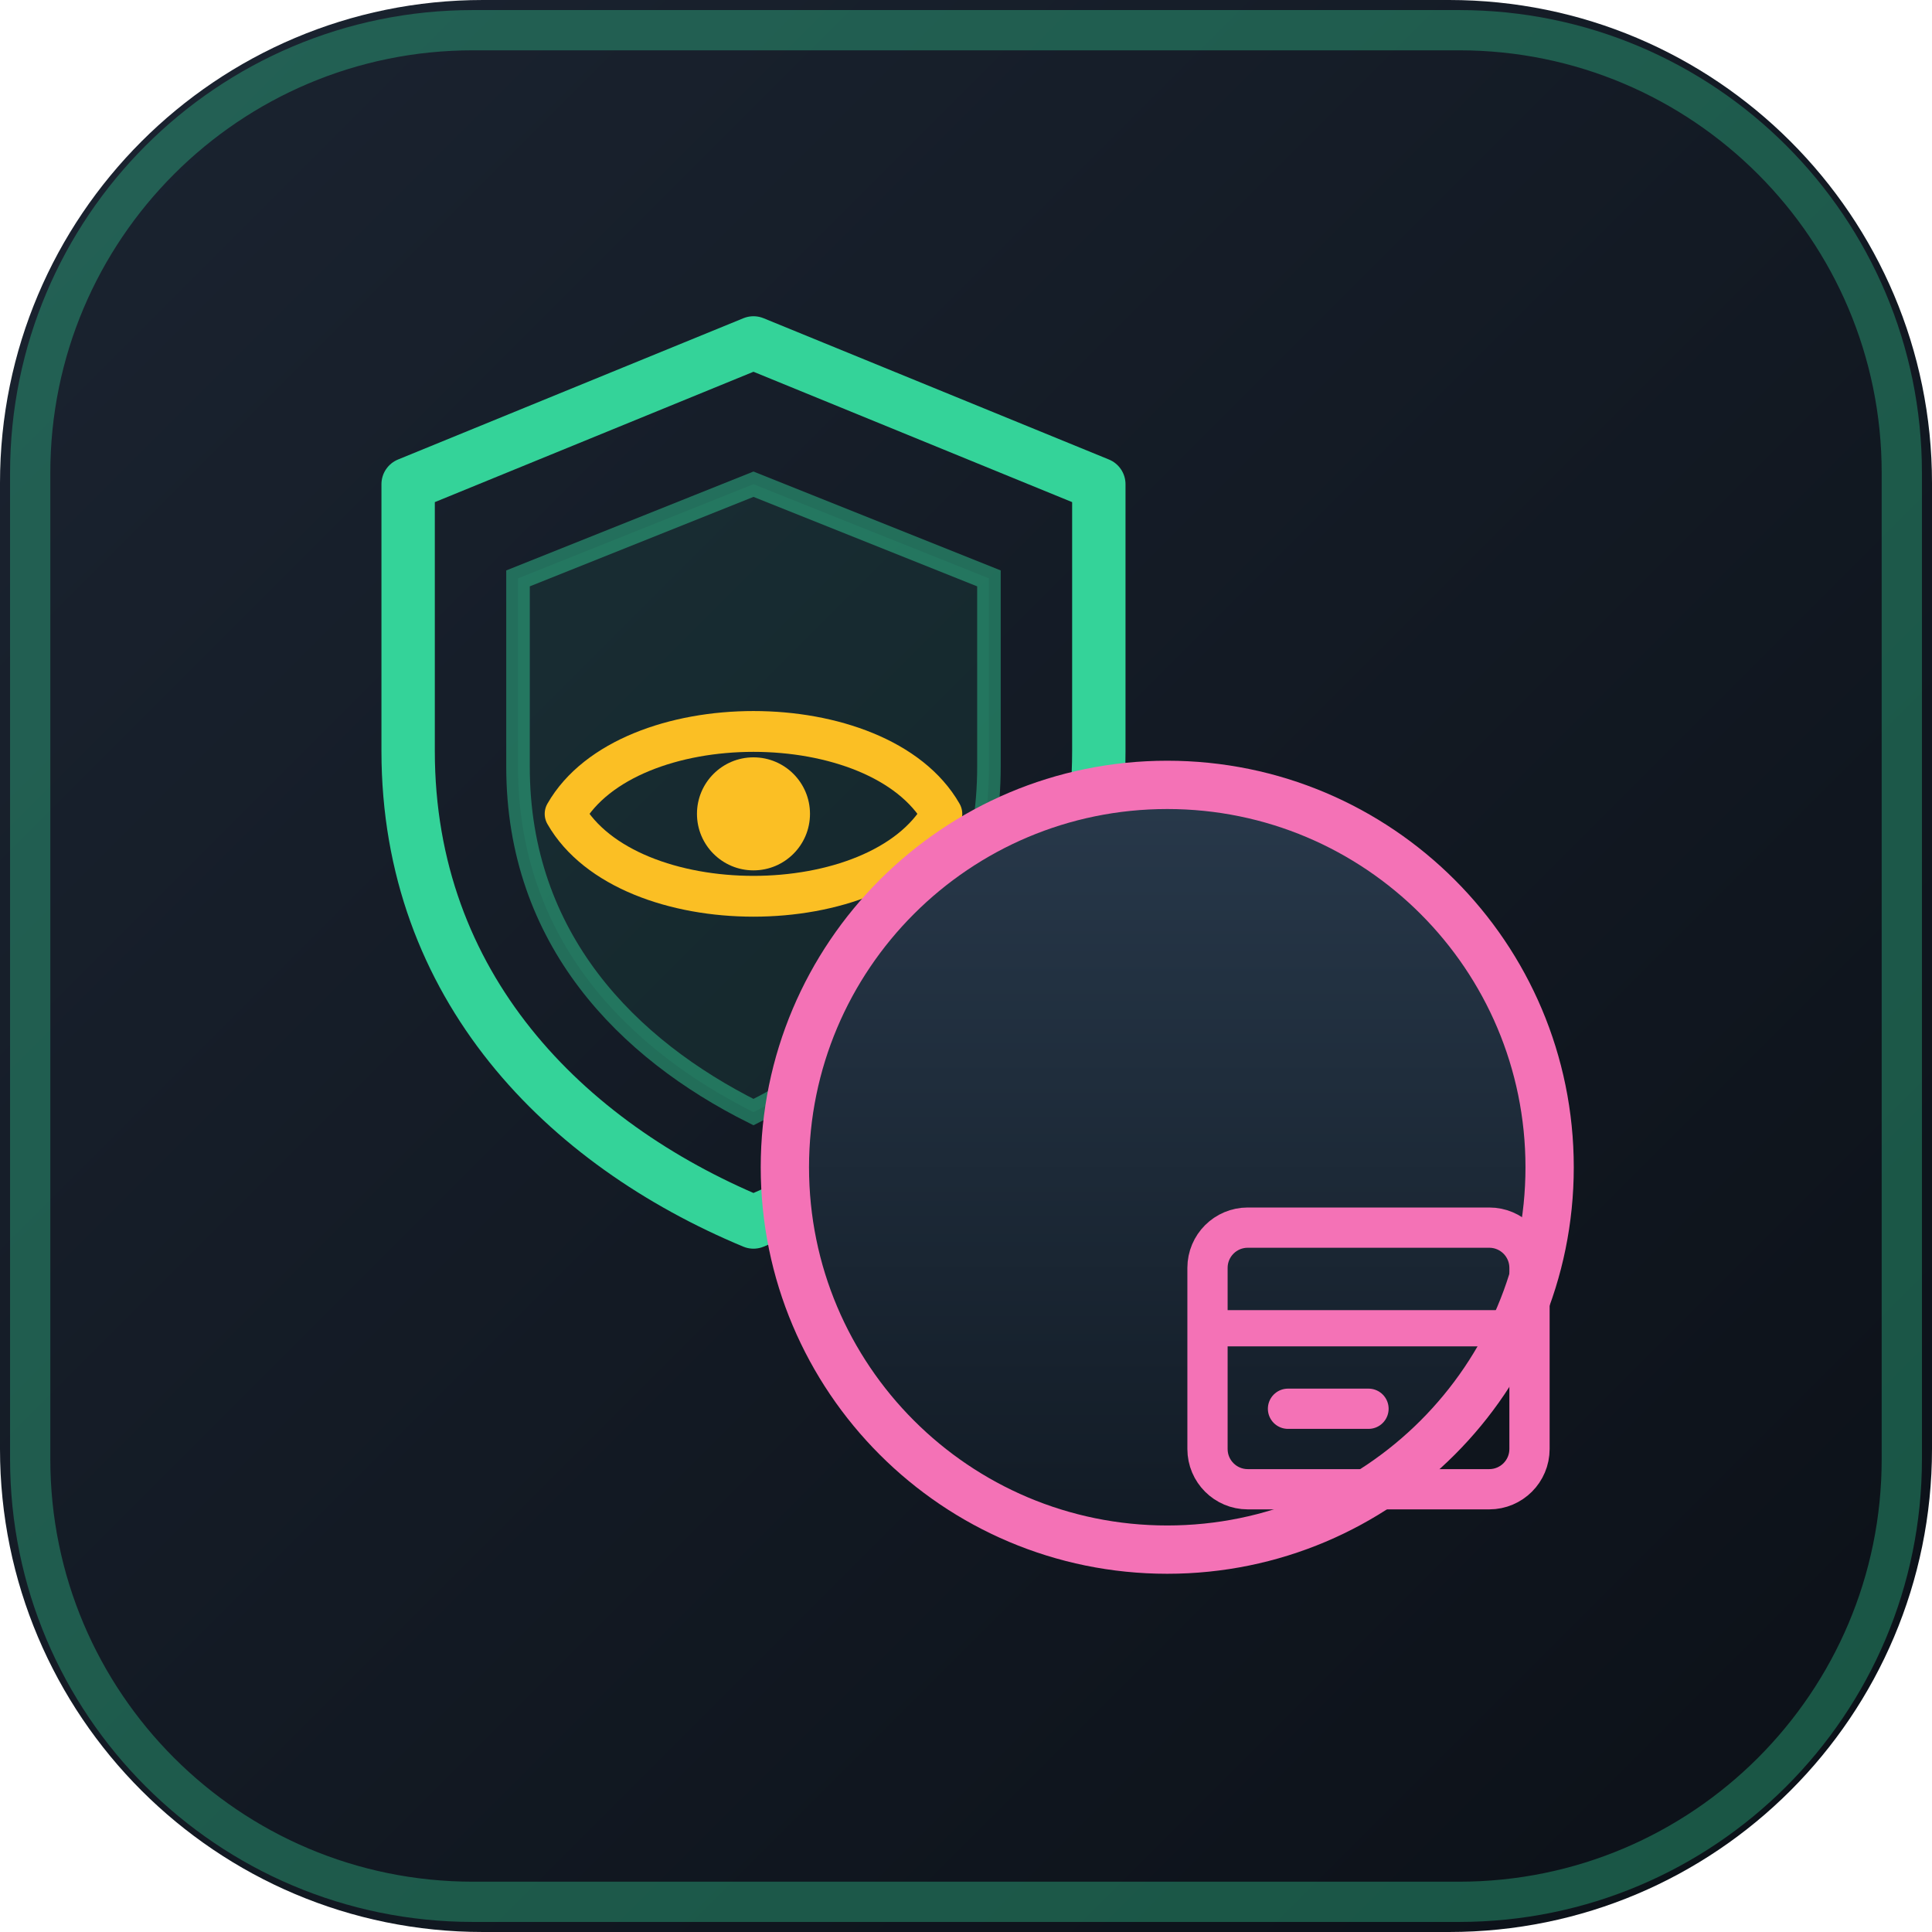
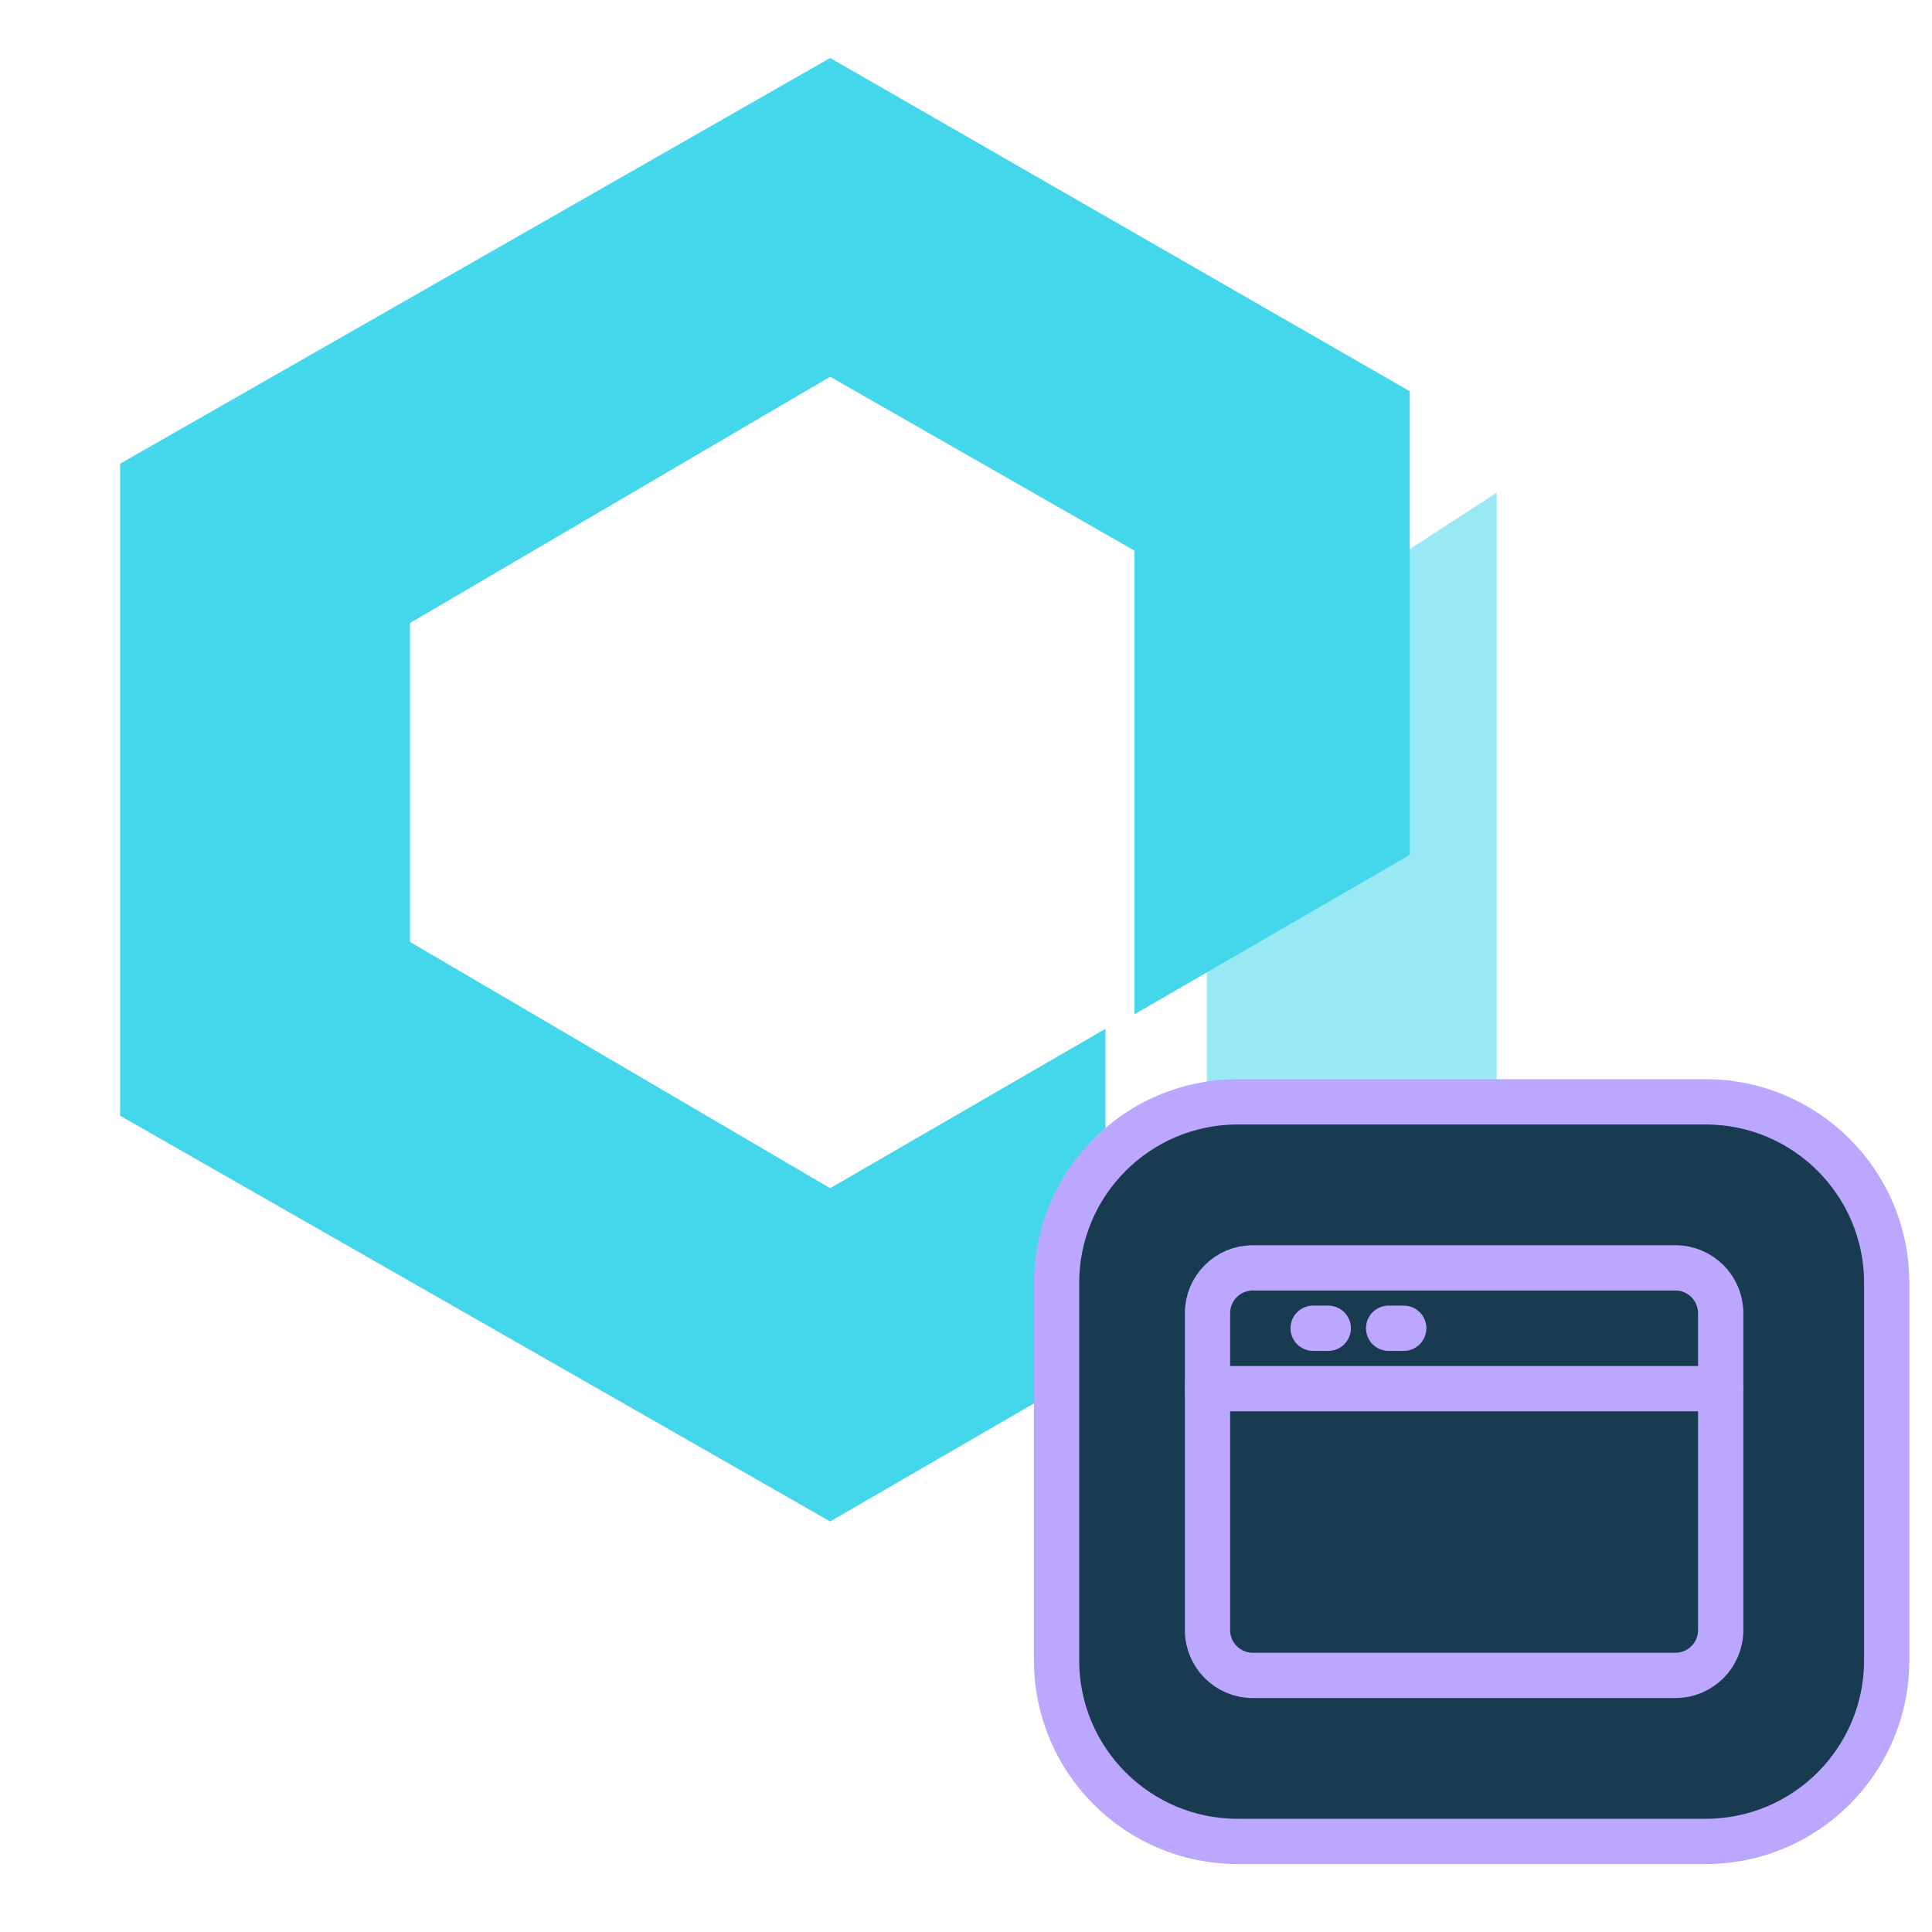
- <svg xmlns="http://www.w3.org/2000/svg" width="128" height="128" viewBox="0 0 96 96" role="img" aria-label="modesty-gui">
-   <defs>
-     <linearGradient id="gmodestygui" x1="0" y1="0" x2="1" y2="1">
-       <stop offset="0" stop-color="#1b2431" />
-       <stop offset="1" stop-color="#0b1017" />
-     </linearGradient>
-     <linearGradient id="badge" x1="0" y1="0" x2="0" y2="1">
-       <stop offset="0" stop-color="#28394b" />
-       <stop offset="1" stop-color="#111a24" />
-     </linearGradient>
-   </defs>
-   <rect width="96" height="96" rx="24" fill="url(#gmodestygui)" />
-   <rect x="1.5" y="1.5" width="93" height="93" rx="22" fill="none" stroke="#34d399" stroke-opacity=".35" stroke-width="2" />
-   <g transform="translate(0 3) scale(0.78)">
-     <path d="M48 18 L70 27 v17 c0 15 -10 25 -22 30 -12 -5 -22 -15 -22 -30 V27 z" fill="none" stroke="#34d399" stroke-width="3.4" stroke-linejoin="round" />
-     <path d="M48 27 L63 33 v12 c0 11 -7 18 -15 22 -8 -4 -15 -11 -15 -22 V33 z" fill="#34d399" fill-opacity=".08" stroke="#34d399" stroke-opacity=".45" stroke-width="1.5" />
-     <path d="M36 48 c4 -7 20 -7 24 0 -4 7 -20 7 -24 0 z" fill="none" stroke="#fbbf24" stroke-width="2.6" stroke-linejoin="round" />
-     <circle cx="48" cy="48" r="3.6" fill="#fbbf24" />
+ <svg xmlns="http://www.w3.org/2000/svg" width="128" height="128" viewBox="0 0 128 128" role="img" aria-labelledby="title">
+   <g transform="translate(7 0) scale(.96)" fill="#44D7EB">
+     <path d="M50 4L90 27V59L71 70V38L50 26L21 43V65L50 82L69 71V94L50 105L1 77V32Z" />
+     <path d="M96 34V86L76 98V47Z" opacity=".55" />
  </g>
-   <g transform="translate(58 58)">
-     <circle r="19" fill="url(#badge)" stroke="#f472b6" stroke-width="2.4" />
-     <g color="#f472b6" transform="translate(-10 -10)">
-       <rect x="12" y="13" width="16" height="13" rx="2" fill="none" stroke="currentColor" stroke-width="2" />
-       <path d="M12 18 h16" stroke="currentColor" stroke-width="1.8" />
-       <path d="M16 22 h4" stroke="currentColor" stroke-width="2" stroke-linecap="round" />
-     </g>
+   <rect x="70" y="73" width="55" height="49" rx="12" fill="#193B51" stroke="#BCA7FF" stroke-width="3" />
+   <g transform="translate(77 81)" fill="none" stroke="#BCA7FF" stroke-width="3" stroke-linecap="round" stroke-linejoin="round">
+     <rect x="3" y="3" width="34" height="27" rx="3" />
+     <path d="M3 11H37M10 7H11M15 7H16" />
  </g>
</svg>
